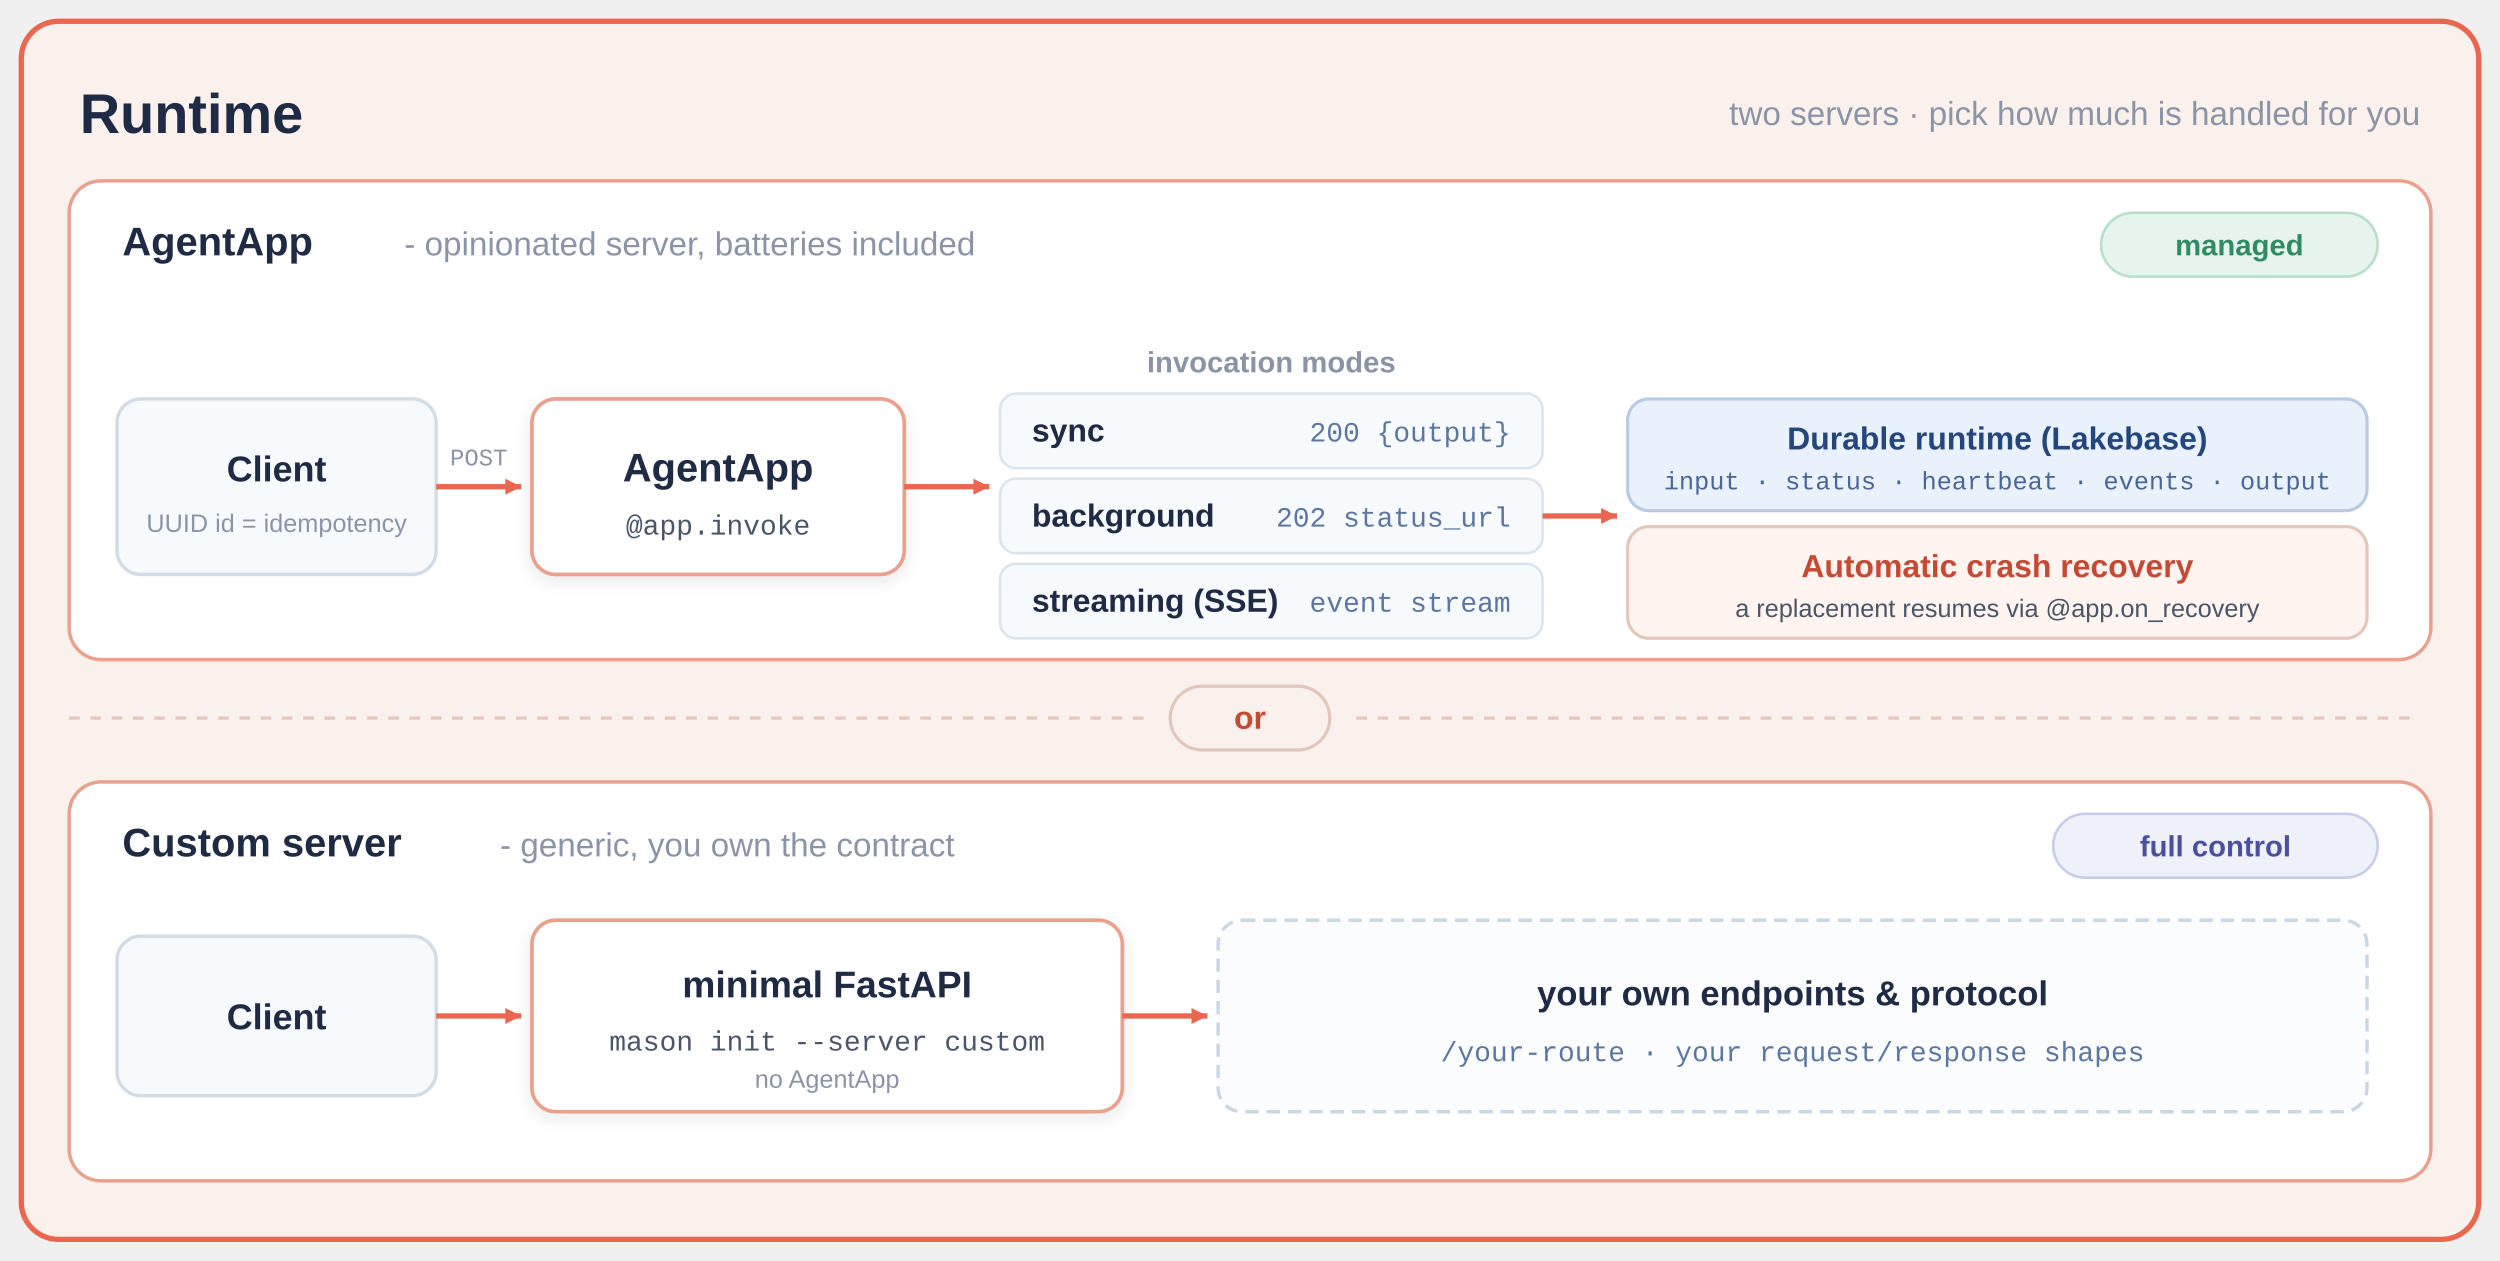
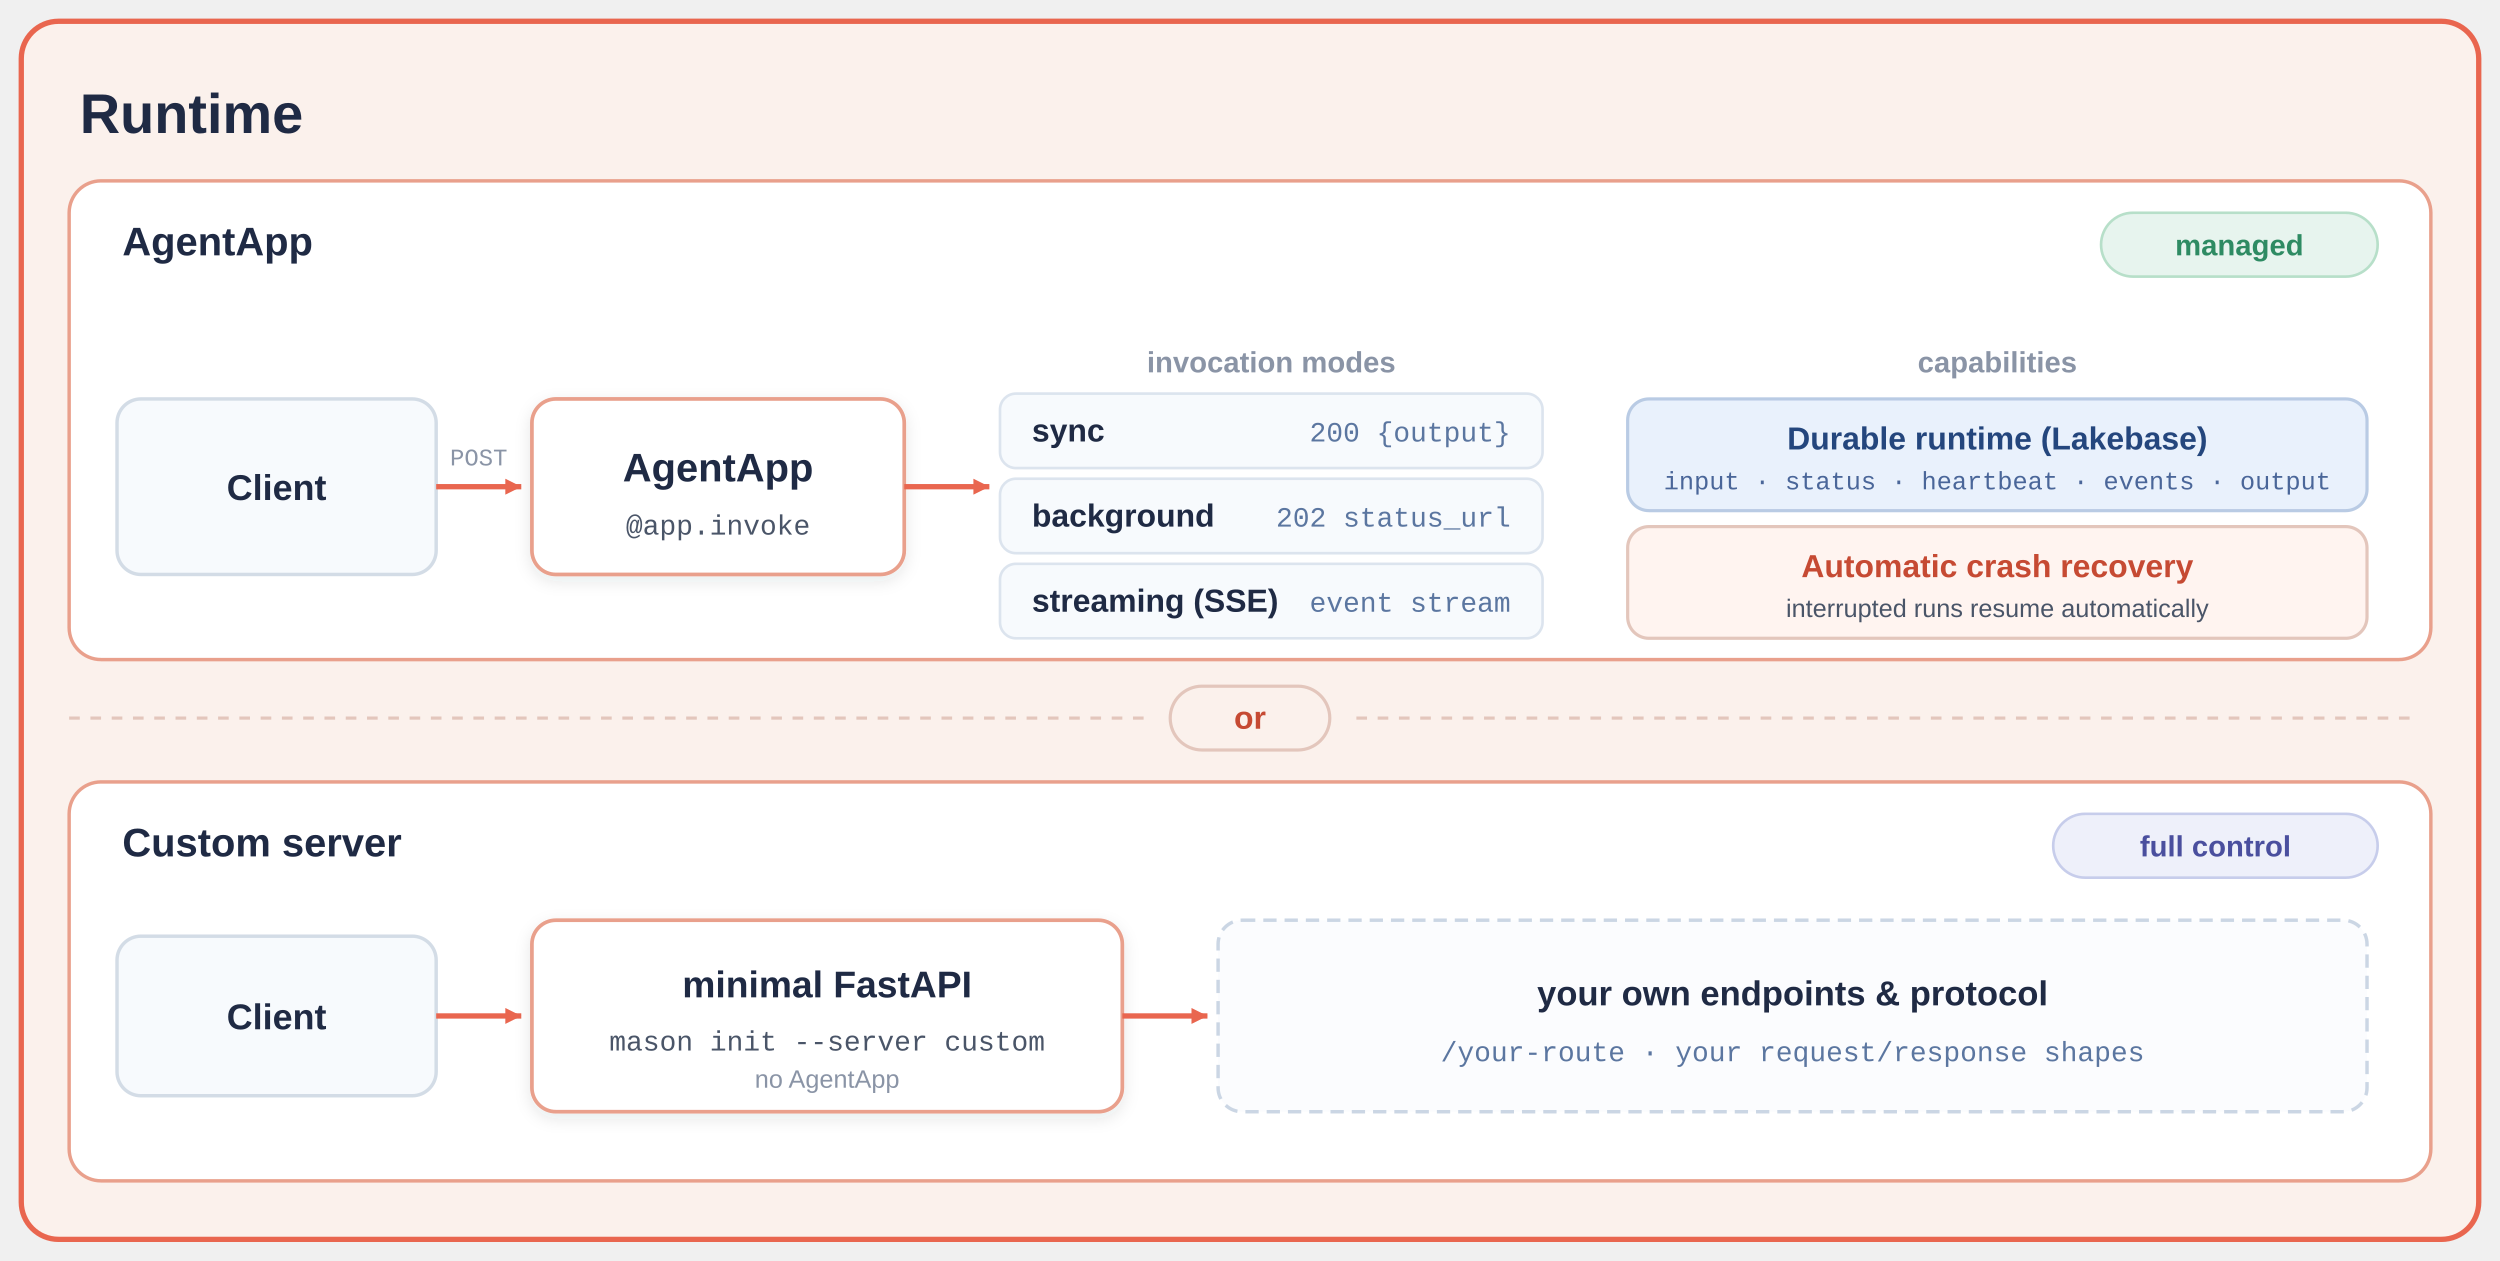
<svg xmlns="http://www.w3.org/2000/svg" width="940" height="474" viewBox="0 0 940 474" font-family="Liberation Sans, Arial, sans-serif">
  <defs>
    <filter id="soft2" x="-20%" y="-20%" width="140%" height="140%">
      <feDropShadow dx="0" dy="2" stdDeviation="3" flood-color="#1F2A44" flood-opacity="0.10" />
    </filter>
    <marker id="arw2" markerWidth="9" markerHeight="9" refX="6" refY="3" orient="auto" markerUnits="userSpaceOnUse">
      <path d="M0,0 L6,3 L0,6 Z" fill="#E9664F" />
    </marker>
  </defs>
  <rect x="8" y="8" width="924" height="458" rx="14" fill="#FBF1EC" stroke="#E9664F" stroke-width="2" />
  <text x="30" y="50" font-size="21" font-weight="bold" fill="#1F2A44">Runtime</text>
-   <text x="910" y="47" font-size="12.5" text-anchor="end" fill="#8A94A6">two servers · pick how much is handled for you</text>
  <rect x="26" y="68" width="888" height="180" rx="12" fill="#FFFFFF" stroke="#E9A08C" stroke-width="1.3" />
  <text x="46" y="96" font-size="15" font-weight="bold" fill="#1F2A44">AgentApp</text>
-   <text x="152" y="96" font-size="12.5" fill="#8A94A6">- opinionated server, batteries included</text>
  <rect x="790" y="80" width="104" height="24" rx="12" fill="#E7F4EE" stroke="#B7DFC9" stroke-width="1" />
  <text x="842" y="96" text-anchor="middle" font-size="11" font-weight="bold" fill="#2E8B63">managed</text>
  <rect x="44" y="150" width="120" height="66" rx="9" fill="#F7FAFD" stroke="#D3DCE6" stroke-width="1.3" />
-   <text x="104" y="181" text-anchor="middle" font-size="13.5" font-weight="bold" fill="#1F2A44">Client</text>
-   <text x="104" y="200" text-anchor="middle" font-size="9.5" fill="#8A94A6">UUID id = idempotency</text>
+   <text x="104" y="188" text-anchor="middle" font-size="13.5" font-weight="bold" fill="#1F2A44">Client</text>
  <line x1="164" y1="183" x2="196" y2="183" stroke="#E9664F" stroke-width="2" marker-end="url(#arw2)" />
  <text x="180" y="175" text-anchor="middle" font-size="9" font-family="Liberation Mono, monospace" fill="#8A94A6">POST</text>
  <rect x="200" y="150" width="140" height="66" rx="9" fill="#FFFFFF" stroke="#E9A08C" stroke-width="1.4" filter="url(#soft2)" />
  <text x="270" y="181" text-anchor="middle" font-size="15" font-weight="bold" fill="#1F2A44">AgentApp</text>
  <text x="270" y="201" text-anchor="middle" font-size="10.5" font-family="Liberation Mono, monospace" fill="#4A5568">@app.invoke</text>
  <line x1="340" y1="183" x2="372" y2="183" stroke="#E9664F" stroke-width="2" marker-end="url(#arw2)" />
  <text x="478" y="140" text-anchor="middle" font-size="11" font-weight="bold" fill="#8A94A6">invocation modes</text>
  <rect x="376" y="148" width="204" height="28" rx="6" fill="#F7FAFD" stroke="#DCE4EE" stroke-width="1" />
  <text x="388" y="166" font-size="12" font-weight="bold" fill="#1F2A44">sync</text>
  <text x="568" y="166" text-anchor="end" font-size="10.5" font-family="Liberation Mono, monospace" fill="#5B76A0">200 {output}</text>
  <rect x="376" y="180" width="204" height="28" rx="6" fill="#F7FAFD" stroke="#DCE4EE" stroke-width="1" />
  <text x="388" y="198" font-size="12" font-weight="bold" fill="#1F2A44">background</text>
  <text x="568" y="198" text-anchor="end" font-size="10.5" font-family="Liberation Mono, monospace" fill="#5B76A0">202 status_url</text>
  <rect x="376" y="212" width="204" height="28" rx="6" fill="#F7FAFD" stroke="#DCE4EE" stroke-width="1" />
  <text x="388" y="230" font-size="12" font-weight="bold" fill="#1F2A44">streaming (SSE)</text>
  <text x="568" y="230" text-anchor="end" font-size="10.5" font-family="Liberation Mono, monospace" fill="#5B76A0">event stream</text>
-   <line x1="580" y1="194" x2="608" y2="194" stroke="#E9664F" stroke-width="2" marker-end="url(#arw2)" />
+   <text x="751" y="140" text-anchor="middle" font-size="11" font-weight="bold" fill="#8A94A6">capabilities</text>
  <rect x="612" y="150" width="278" height="42" rx="8" fill="#E9F1FC" stroke="#B9CBE4" stroke-width="1.2" />
  <text x="751" y="169" text-anchor="middle" font-size="12" font-weight="bold" fill="#24467D">Durable runtime (Lakebase)</text>
  <text x="751" y="184" text-anchor="middle" font-size="9.5" font-family="Liberation Mono, monospace" fill="#4A6699">input · status · heartbeat · events · output</text>
  <rect x="612" y="198" width="278" height="42" rx="8" fill="#FFF4F0" stroke="#E3C6BC" stroke-width="1.2" />
  <text x="751" y="217" text-anchor="middle" font-size="12" font-weight="bold" fill="#C64A33">Automatic crash recovery</text>
-   <text x="751" y="232" text-anchor="middle" font-size="9.5" fill="#4A5568">a replacement resumes via @app.on_recovery</text>
+   <text x="751" y="232" text-anchor="middle" font-size="9.5" fill="#4A5568">interrupted runs resume automatically</text>
  <line x1="26" y1="270" x2="430" y2="270" stroke="#E3C6BC" stroke-width="1.2" stroke-dasharray="4 4" />
  <rect x="440" y="258" width="60" height="24" rx="12" fill="#FBF1EC" stroke="#E3C6BC" stroke-width="1.2" />
  <text x="470" y="274" text-anchor="middle" font-size="12" font-weight="bold" fill="#C64A33">or</text>
  <line x1="510" y1="270" x2="906" y2="270" stroke="#E3C6BC" stroke-width="1.2" stroke-dasharray="4 4" />
  <rect x="26" y="294" width="888" height="150" rx="12" fill="#FFFFFF" stroke="#E9A08C" stroke-width="1.3" />
  <text x="46" y="322" font-size="15" font-weight="bold" fill="#1F2A44">Custom server</text>
-   <text x="188" y="322" font-size="12.5" fill="#8A94A6">- generic, you own the contract</text>
  <rect x="772" y="306" width="122" height="24" rx="12" fill="#EEF0FA" stroke="#C7CDEB" stroke-width="1" />
  <text x="833" y="322" text-anchor="middle" font-size="11" font-weight="bold" fill="#4A4F9E">full control</text>
  <rect x="44" y="352" width="120" height="60" rx="9" fill="#F7FAFD" stroke="#D3DCE6" stroke-width="1.3" />
  <text x="104" y="387" text-anchor="middle" font-size="13.5" font-weight="bold" fill="#1F2A44">Client</text>
  <line x1="164" y1="382" x2="196" y2="382" stroke="#E9664F" stroke-width="2" marker-end="url(#arw2)" />
  <rect x="200" y="346" width="222" height="72" rx="9" fill="#FFFFFF" stroke="#E9A08C" stroke-width="1.4" filter="url(#soft2)" />
  <text x="311" y="375" text-anchor="middle" font-size="14" font-weight="bold" fill="#1F2A44">minimal FastAPI</text>
  <text x="311" y="395" text-anchor="middle" font-size="10.5" font-family="Liberation Mono, monospace" fill="#4A5568">mason init --server custom</text>
  <text x="311" y="409" text-anchor="middle" font-size="9.5" fill="#8A94A6">no AgentApp</text>
  <line x1="422" y1="382" x2="454" y2="382" stroke="#E9664F" stroke-width="2" marker-end="url(#arw2)" />
  <rect x="458" y="346" width="432" height="72" rx="9" fill="#FBFCFE" stroke="#CBD6E4" stroke-width="1.3" stroke-dasharray="5 3" />
  <text x="674" y="378" text-anchor="middle" font-size="13" font-weight="bold" fill="#1F2A44">your own endpoints &amp; protocol</text>
  <text x="674" y="399" text-anchor="middle" font-size="10.5" font-family="Liberation Mono, monospace" fill="#5B76A0">/your-route · your request/response shapes</text>
</svg>
